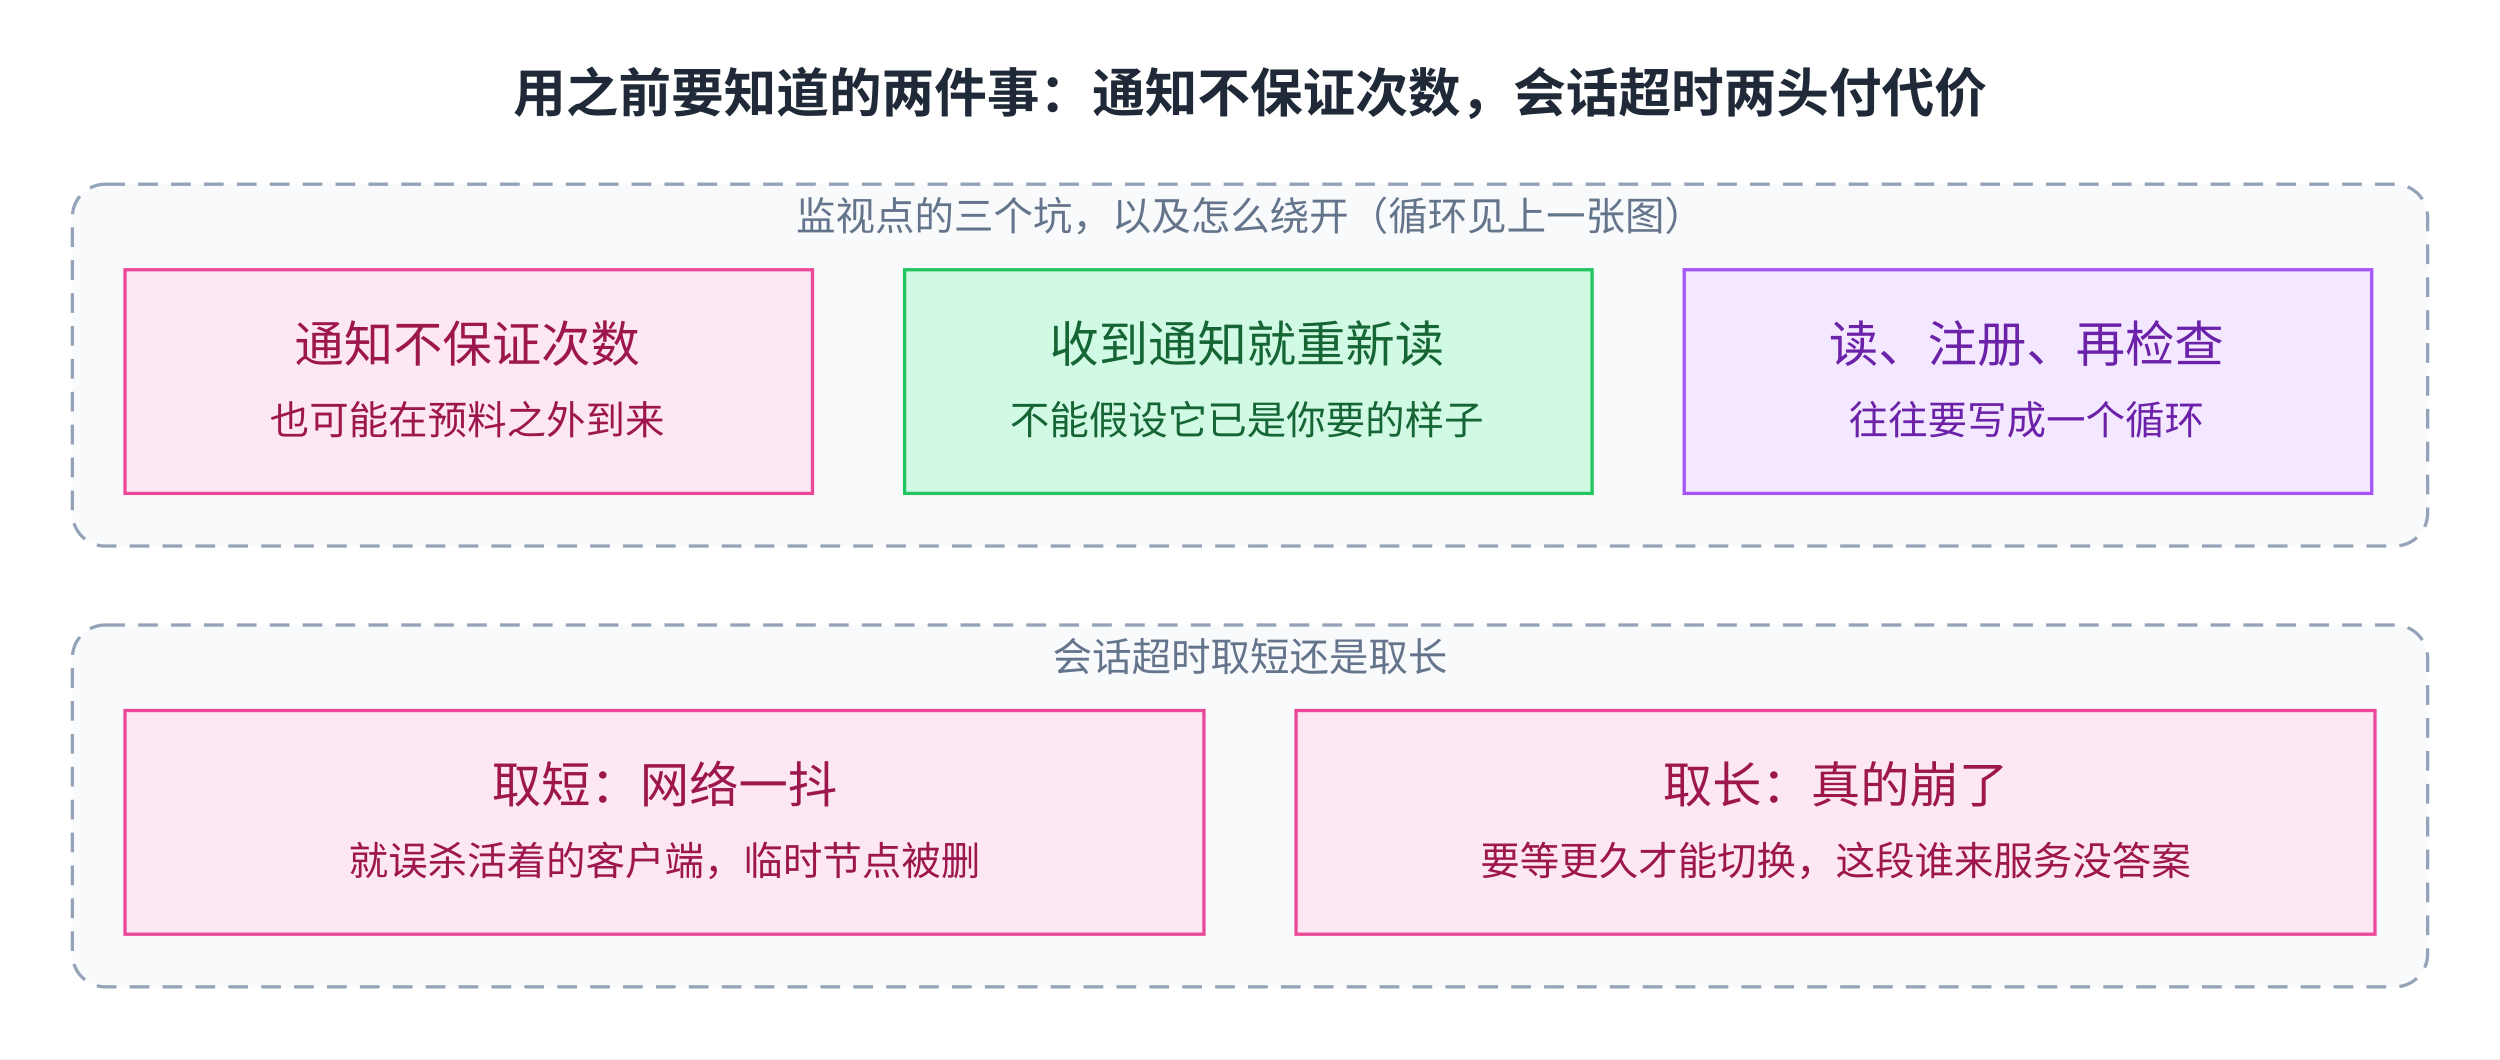
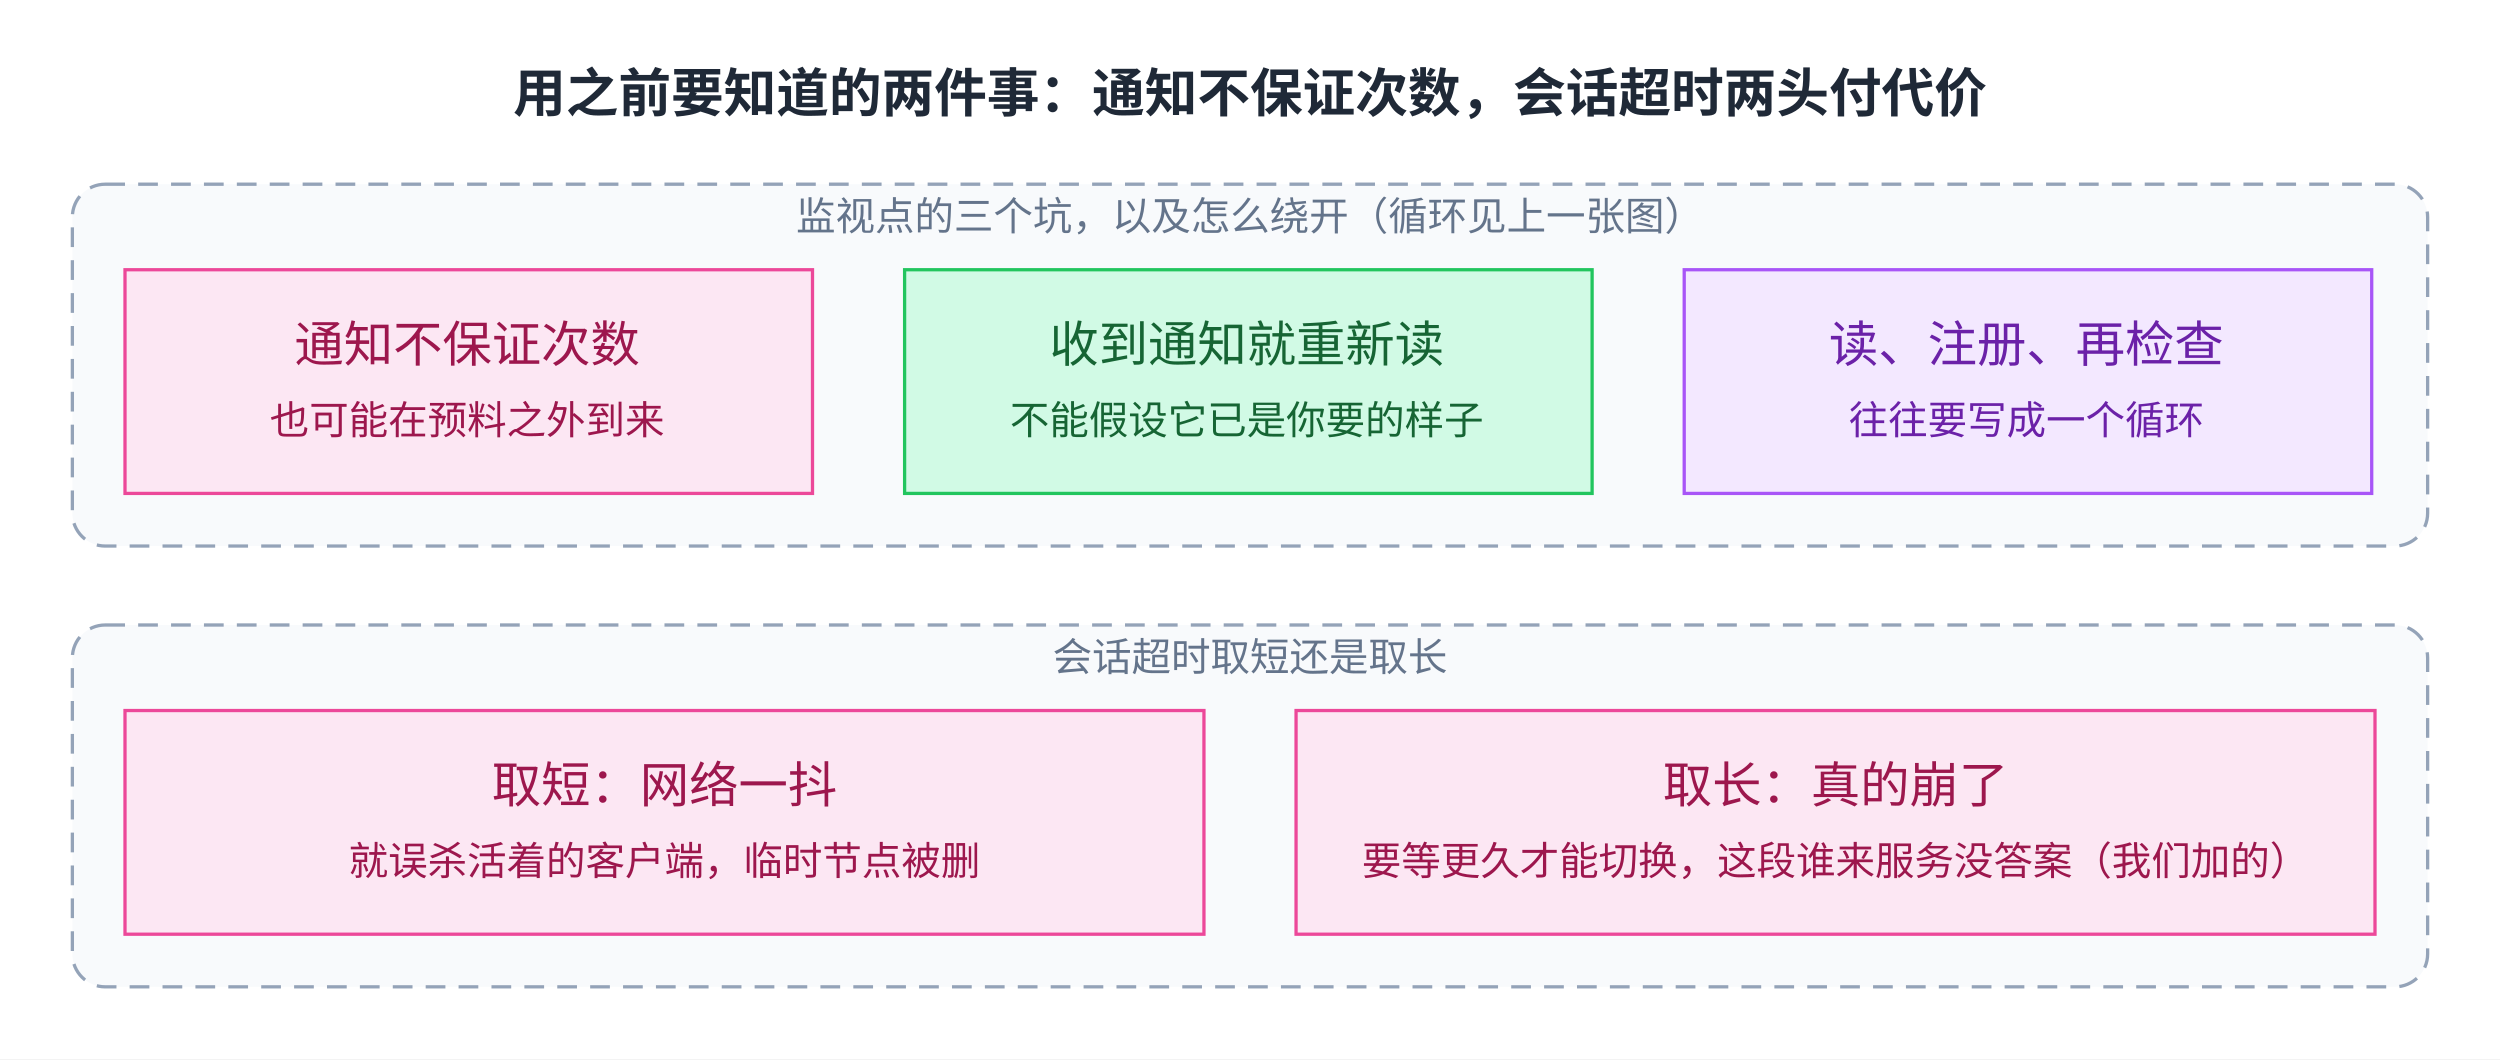
<svg xmlns="http://www.w3.org/2000/svg" viewBox="0 0 760 322" width="760" height="322" role="img" aria-labelledby="fig-zk-15-title fig-zk-15-desc">
  <defs>
    <style>
      text { font-family: 'PingFang SC', 'Microsoft YaHei', 'Noto Sans CJK SC', system-ui, sans-serif; }
    </style>
    <marker id="arrow" markerWidth="8" markerHeight="8" refX="2" refY="4" orient="auto" markerUnits="userSpaceOnUse">
      <path d="M0,0 L8,4 L0,8 L2,4 z" fill="#64748b" />
    </marker>
  </defs>
  <rect x="0" y="0" width="760" height="322" fill="#ffffff" />
  <text x="380" y="34" font-size="16" font-weight="600" fill="#1f2937" text-anchor="middle">用之前要知道的两件事：通知不保证次数，会话超时两头付代价</text>
  <rect x="22" y="56" width="716" height="110" rx="10" fill="#f8fafc" stroke="#94a3b8" stroke-dasharray="6,4" />
  <text x="380" y="70" font-size="12" fill="#64748b" text-anchor="middle">监视点的三个坑，以及怎么绕开（循环见上一张图）</text>
  <rect x="22" y="190" width="716" height="110" rx="10" fill="#f8fafc" stroke="#94a3b8" stroke-dasharray="6,4" />
  <text x="380" y="204" font-size="12" fill="#64748b" text-anchor="middle">会话超时取短还是取长</text>
  <rect x="38" y="82" width="209" height="68" fill="#fce7f3" stroke="#ec4899" />
  <text x="142" y="110" font-size="15" fill="#9d174d" text-anchor="middle">通知不保证次数</text>
  <text x="142" y="132" font-size="12" fill="#9d174d" text-anchor="middle">也可能在预料之外到来</text>
  <rect x="275" y="82" width="209" height="68" fill="#d1fae5" stroke="#22c55e" />
  <text x="379" y="110" font-size="15" fill="#166534" text-anchor="middle">收到通知就重新读</text>
  <text x="379" y="132" font-size="12" fill="#166534" text-anchor="middle">不能假设它已是你要的样子</text>
  <rect x="512" y="82" width="209" height="68" fill="#f3e8ff" stroke="#a855f7" />
  <text x="616" y="110" font-size="15" fill="#6b21a8" text-anchor="middle">读、注册、再检查</text>
  <text x="616" y="132" font-size="12" fill="#6b21a8" text-anchor="middle">往往要写成一个循环</text>
  <rect x="38" y="216" width="328" height="68" fill="#fce7f3" stroke="#ec4899" />
  <text x="202" y="244" font-size="15" fill="#9d174d" text-anchor="middle">取短：网络一抖</text>
  <text x="202" y="266" font-size="12" fill="#9d174d" text-anchor="middle">就误杀活着的客户端，临时节点被删</text>
  <rect x="394" y="216" width="328" height="68" fill="#fce7f3" stroke="#ec4899" />
  <text x="558" y="244" font-size="15" fill="#9d174d" text-anchor="middle">取长：真的崩了</text>
-   <text x="558" y="266" font-size="12" fill="#9d174d" text-anchor="middle">要等更久才能切换，这段谁来服务没答案</text>
+   <text x="558" y="266" font-size="12" fill="#9d174d" text-anchor="middle">要等更久才能切换，这段谁来服务没答案（我们加的）</text>
</svg>
